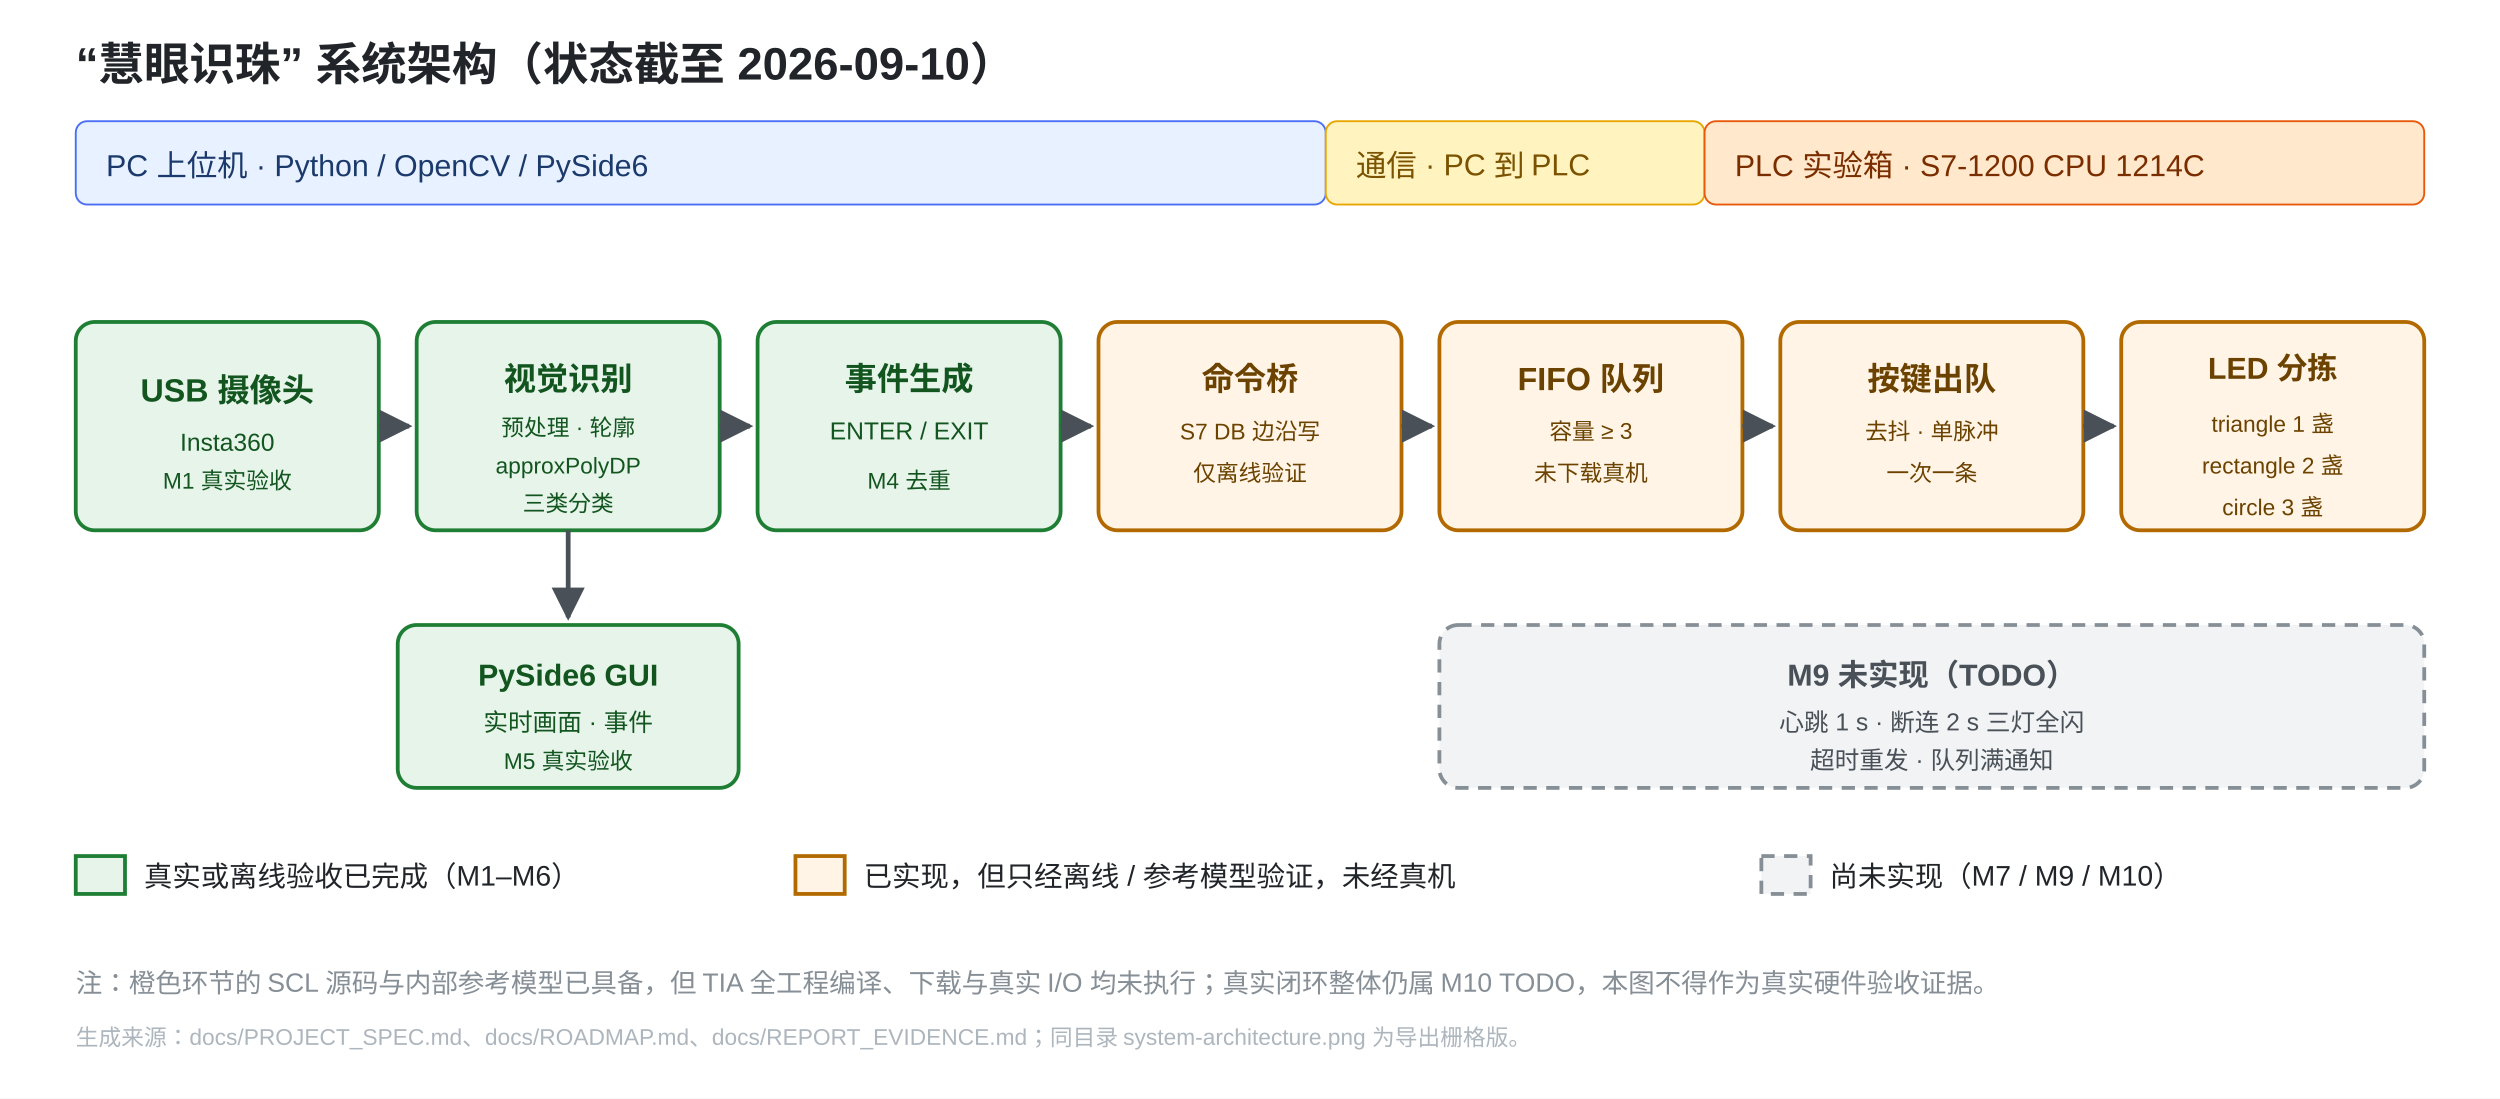
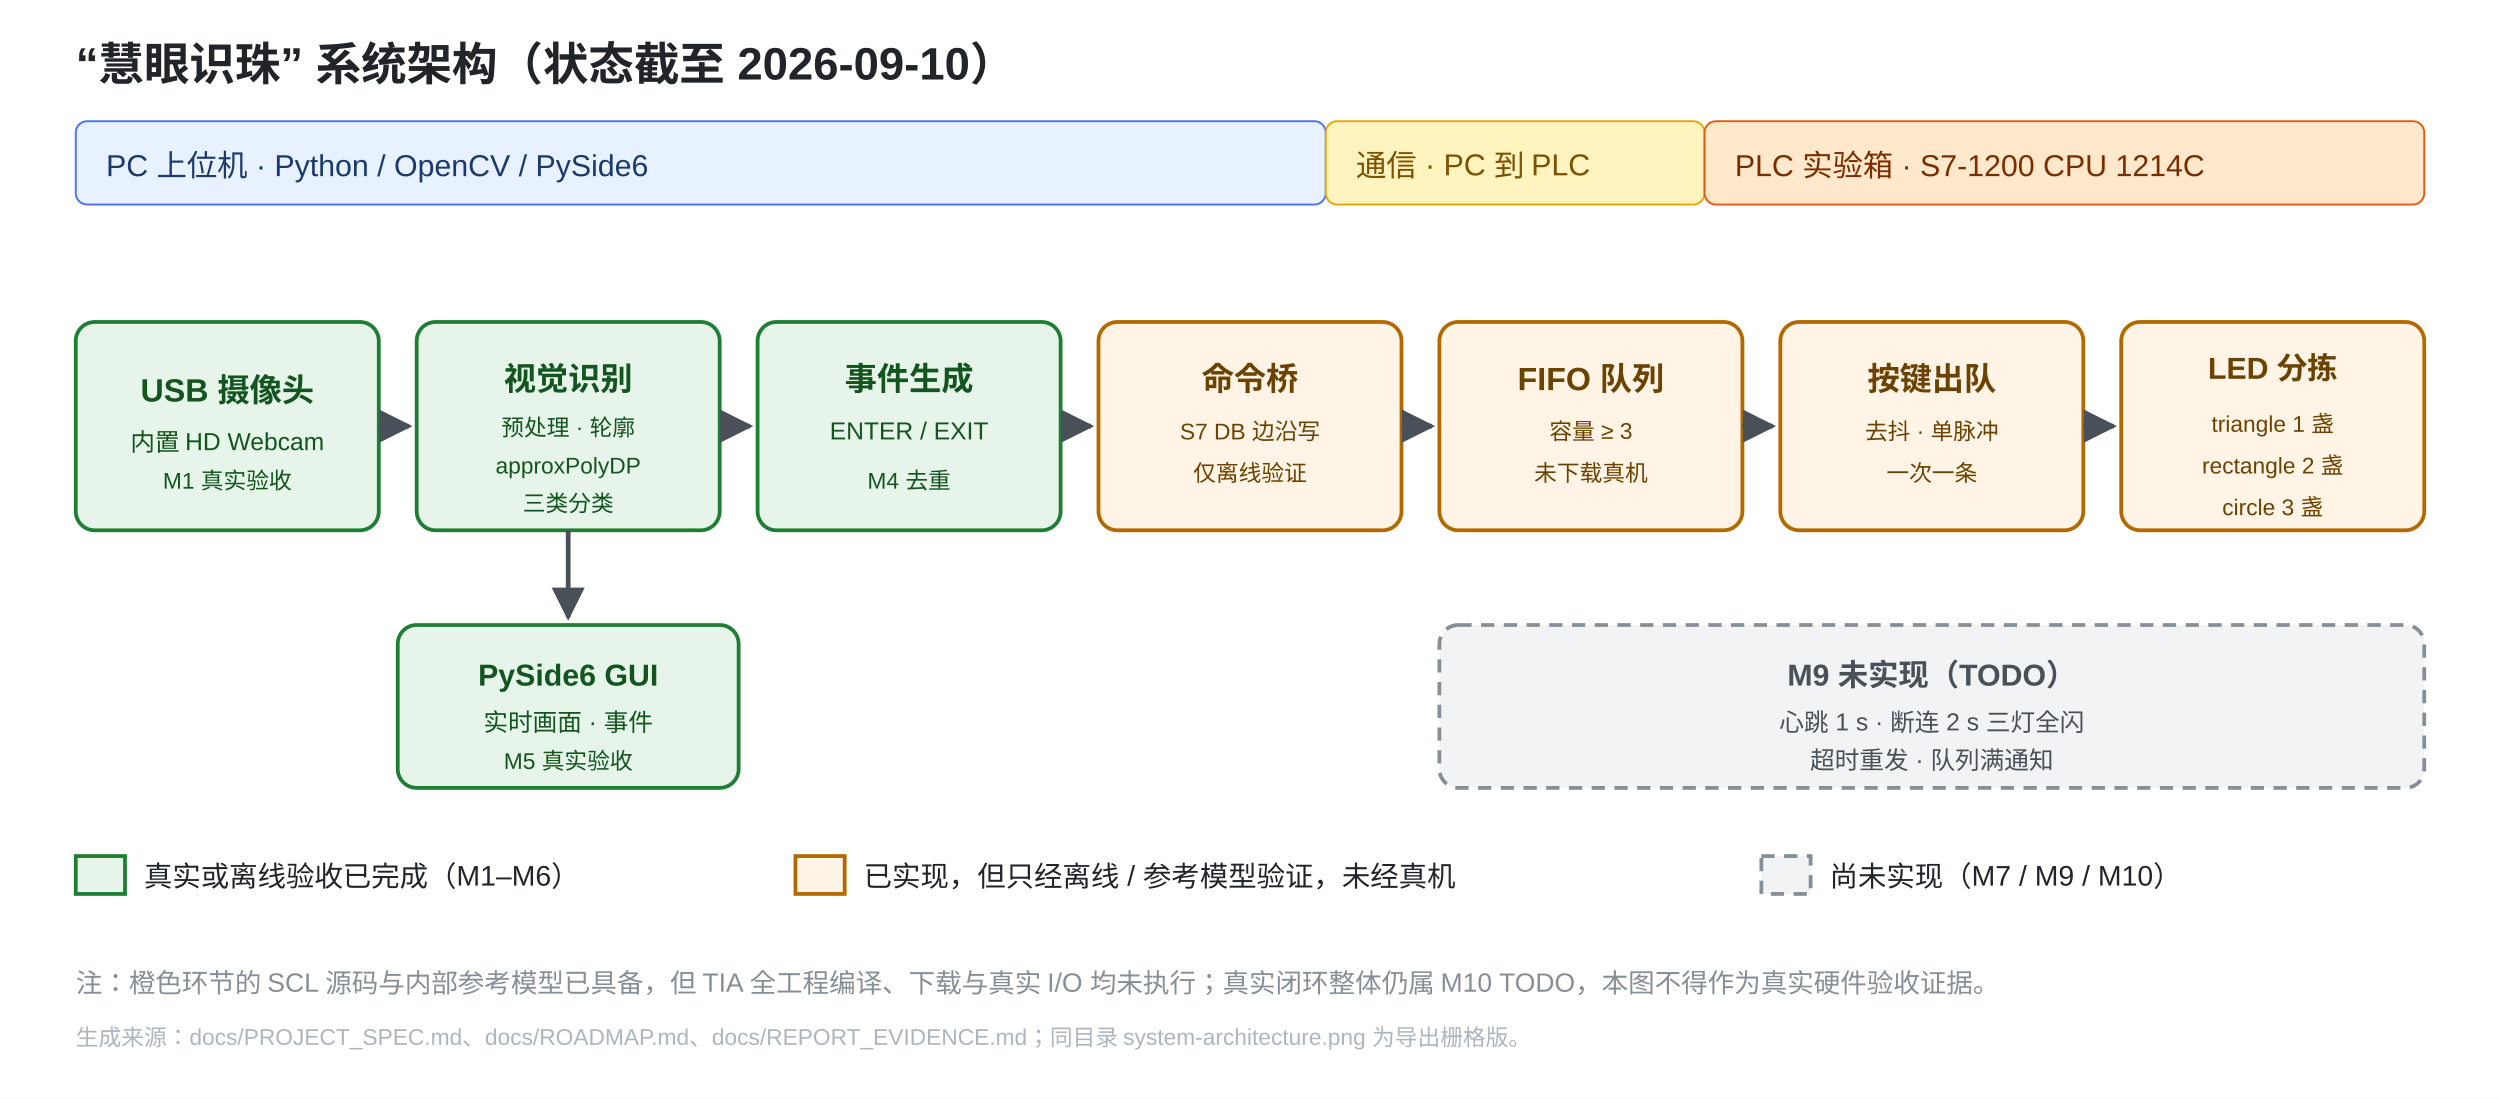
<svg xmlns="http://www.w3.org/2000/svg" width="1320" height="580" viewBox="0 0 1320 580" font-family="Microsoft YaHei, Segoe UI, Arial, sans-serif">
  <defs>
    <marker id="arrow" viewBox="0 0 10 10" refX="9" refY="5" markerWidth="7" markerHeight="7" orient="auto-start-reverse">
      <path d="M 0 0 L 10 5 L 0 10 z" fill="#495057" />
    </marker>
  </defs>
  <rect width="1320" height="580" fill="#ffffff" />
  <text x="40" y="42" font-size="24" font-weight="700" fill="#212529">“慧眼识珠” 系统架构（状态截至 2026-09-10）</text>
  <rect x="40" y="64" width="660" height="44" rx="6" fill="#E7F1FF" stroke="#4C6EF5" />
  <text x="56" y="93" font-size="16" fill="#1B3A6B">PC 上位机 · Python / OpenCV / PySide6</text>
  <rect x="700" y="64" width="200" height="44" rx="6" fill="#FFF3BF" stroke="#E8A600" />
  <text x="716" y="93" font-size="16" fill="#7A5200">通信 · PC 到 PLC</text>
  <rect x="900" y="64" width="380" height="44" rx="6" fill="#FFE8CC" stroke="#E8590C" />
  <text x="916" y="93" font-size="16" fill="#7A2E00">PLC 实验箱 · S7-1200 CPU 1214C</text>
  <rect x="40" y="170" width="160" height="110" rx="10" fill="#E6F4EA" stroke="#1E7E34" stroke-width="2" />
  <text x="120" y="212" font-size="17" font-weight="700" text-anchor="middle" fill="#12551F">USB 摄像头</text>
-   <text x="120" y="238" font-size="13" text-anchor="middle" fill="#12551F">Insta360</text>
+   <text x="120" y="238" font-size="13" text-anchor="middle" fill="#12551F">内置 HD Webcam</text>
  <text x="120" y="258" font-size="12" text-anchor="middle" fill="#12551F">M1 真实验收</text>
  <rect x="220" y="170" width="160" height="110" rx="10" fill="#E6F4EA" stroke="#1E7E34" stroke-width="2" />
  <text x="300" y="206" font-size="17" font-weight="700" text-anchor="middle" fill="#12551F">视觉识别</text>
  <text x="300" y="230" font-size="12" text-anchor="middle" fill="#12551F">预处理 · 轮廓</text>
  <text x="300" y="250" font-size="12" text-anchor="middle" fill="#12551F">approxPolyDP</text>
  <text x="300" y="270" font-size="12" text-anchor="middle" fill="#12551F">三类分类</text>
  <rect x="400" y="170" width="160" height="110" rx="10" fill="#E6F4EA" stroke="#1E7E34" stroke-width="2" />
  <text x="480" y="206" font-size="17" font-weight="700" text-anchor="middle" fill="#12551F">事件生成</text>
  <text x="480" y="232" font-size="13" text-anchor="middle" fill="#12551F">ENTER / EXIT</text>
  <text x="480" y="258" font-size="12" text-anchor="middle" fill="#12551F">M4 去重</text>
  <rect x="580" y="170" width="160" height="110" rx="10" fill="#FFF4E5" stroke="#B26A00" stroke-width="2" />
  <text x="660" y="206" font-size="17" font-weight="700" text-anchor="middle" fill="#6B4200">命令桥</text>
  <text x="660" y="232" font-size="12" text-anchor="middle" fill="#6B4200">S7 DB 边沿写</text>
  <text x="660" y="254" font-size="12" text-anchor="middle" fill="#6B4200">仅离线验证</text>
  <rect x="760" y="170" width="160" height="110" rx="10" fill="#FFF4E5" stroke="#B26A00" stroke-width="2" />
  <text x="840" y="206" font-size="17" font-weight="700" text-anchor="middle" fill="#6B4200">FIFO 队列</text>
  <text x="840" y="232" font-size="12" text-anchor="middle" fill="#6B4200">容量 ≥ 3</text>
  <text x="840" y="254" font-size="12" text-anchor="middle" fill="#6B4200">未下载真机</text>
  <rect x="940" y="170" width="160" height="110" rx="10" fill="#FFF4E5" stroke="#B26A00" stroke-width="2" />
  <text x="1020" y="206" font-size="17" font-weight="700" text-anchor="middle" fill="#6B4200">按键出队</text>
  <text x="1020" y="232" font-size="12" text-anchor="middle" fill="#6B4200">去抖 · 单脉冲</text>
  <text x="1020" y="254" font-size="12" text-anchor="middle" fill="#6B4200">一次一条</text>
  <rect x="1120" y="170" width="160" height="110" rx="10" fill="#FFF4E5" stroke="#B26A00" stroke-width="2" />
  <text x="1200" y="200" font-size="16" font-weight="700" text-anchor="middle" fill="#6B4200">LED 分拣</text>
  <text x="1200" y="228" font-size="12" text-anchor="middle" fill="#6B4200">triangle 1 盏</text>
  <text x="1200" y="250" font-size="12" text-anchor="middle" fill="#6B4200">rectangle 2 盏</text>
  <text x="1200" y="272" font-size="12" text-anchor="middle" fill="#6B4200">circle 3 盏</text>
  <line x1="200" y1="225" x2="216" y2="225" stroke="#495057" stroke-width="2.5" marker-end="url(#arrow)" />
  <line x1="380" y1="225" x2="396" y2="225" stroke="#495057" stroke-width="2.5" marker-end="url(#arrow)" />
  <line x1="560" y1="225" x2="576" y2="225" stroke="#495057" stroke-width="2.5" marker-end="url(#arrow)" />
  <line x1="740" y1="225" x2="756" y2="225" stroke="#495057" stroke-width="2.5" marker-end="url(#arrow)" />
  <line x1="920" y1="225" x2="936" y2="225" stroke="#495057" stroke-width="2.5" marker-end="url(#arrow)" />
  <line x1="1100" y1="225" x2="1116" y2="225" stroke="#495057" stroke-width="2.5" marker-end="url(#arrow)" />
  <rect x="210" y="330" width="180" height="86" rx="10" fill="#E6F4EA" stroke="#1E7E34" stroke-width="2" />
  <text x="300" y="362" font-size="16" font-weight="700" text-anchor="middle" fill="#12551F">PySide6 GUI</text>
  <text x="300" y="386" font-size="13" text-anchor="middle" fill="#12551F">实时画面 · 事件</text>
  <text x="300" y="406" font-size="12" text-anchor="middle" fill="#12551F">M5 真实验收</text>
  <line x1="300" y1="280" x2="300" y2="326" stroke="#495057" stroke-width="2.5" marker-end="url(#arrow)" />
  <rect x="760" y="330" width="520" height="86" rx="10" fill="#F1F3F5" stroke="#868E96" stroke-width="2" stroke-dasharray="7 5" />
  <text x="1020" y="362" font-size="16" font-weight="700" text-anchor="middle" fill="#495057">M9 未实现（TODO）</text>
  <text x="1020" y="386" font-size="13" text-anchor="middle" fill="#495057">心跳 1 s · 断连 2 s 三灯全闪</text>
  <text x="1020" y="406" font-size="13" text-anchor="middle" fill="#495057">超时重发 · 队列满通知</text>
  <rect x="40" y="452" width="26" height="20" fill="#E6F4EA" stroke="#1E7E34" stroke-width="2" />
  <text x="76" y="468" font-size="15" fill="#212529">真实或离线验收已完成（M1–M6）</text>
  <rect x="420" y="452" width="26" height="20" fill="#FFF4E5" stroke="#B26A00" stroke-width="2" />
  <text x="456" y="468" font-size="15" fill="#212529">已实现，但只经离线 / 参考模型验证，未经真机</text>
  <rect x="930" y="452" width="26" height="20" fill="#F1F3F5" stroke="#868E96" stroke-width="2" stroke-dasharray="7 5" />
  <text x="966" y="468" font-size="15" fill="#212529">尚未实现（M7 / M9 / M10）</text>
  <text x="40" y="524" font-size="14" fill="#868E96">注：橙色环节的 SCL 源码与内部参考模型已具备，但 TIA 全工程编译、下载与真实 I/O 均未执行；真实闭环整体仍属 M10 TODO，本图不得作为真实硬件验收证据。</text>
  <text x="40" y="552" font-size="12" fill="#ADB5BD">生成来源：docs/PROJECT_SPEC.md、docs/ROADMAP.md、docs/REPORT_EVIDENCE.md；同目录 system-architecture.png 为导出栅格版。</text>
</svg>
